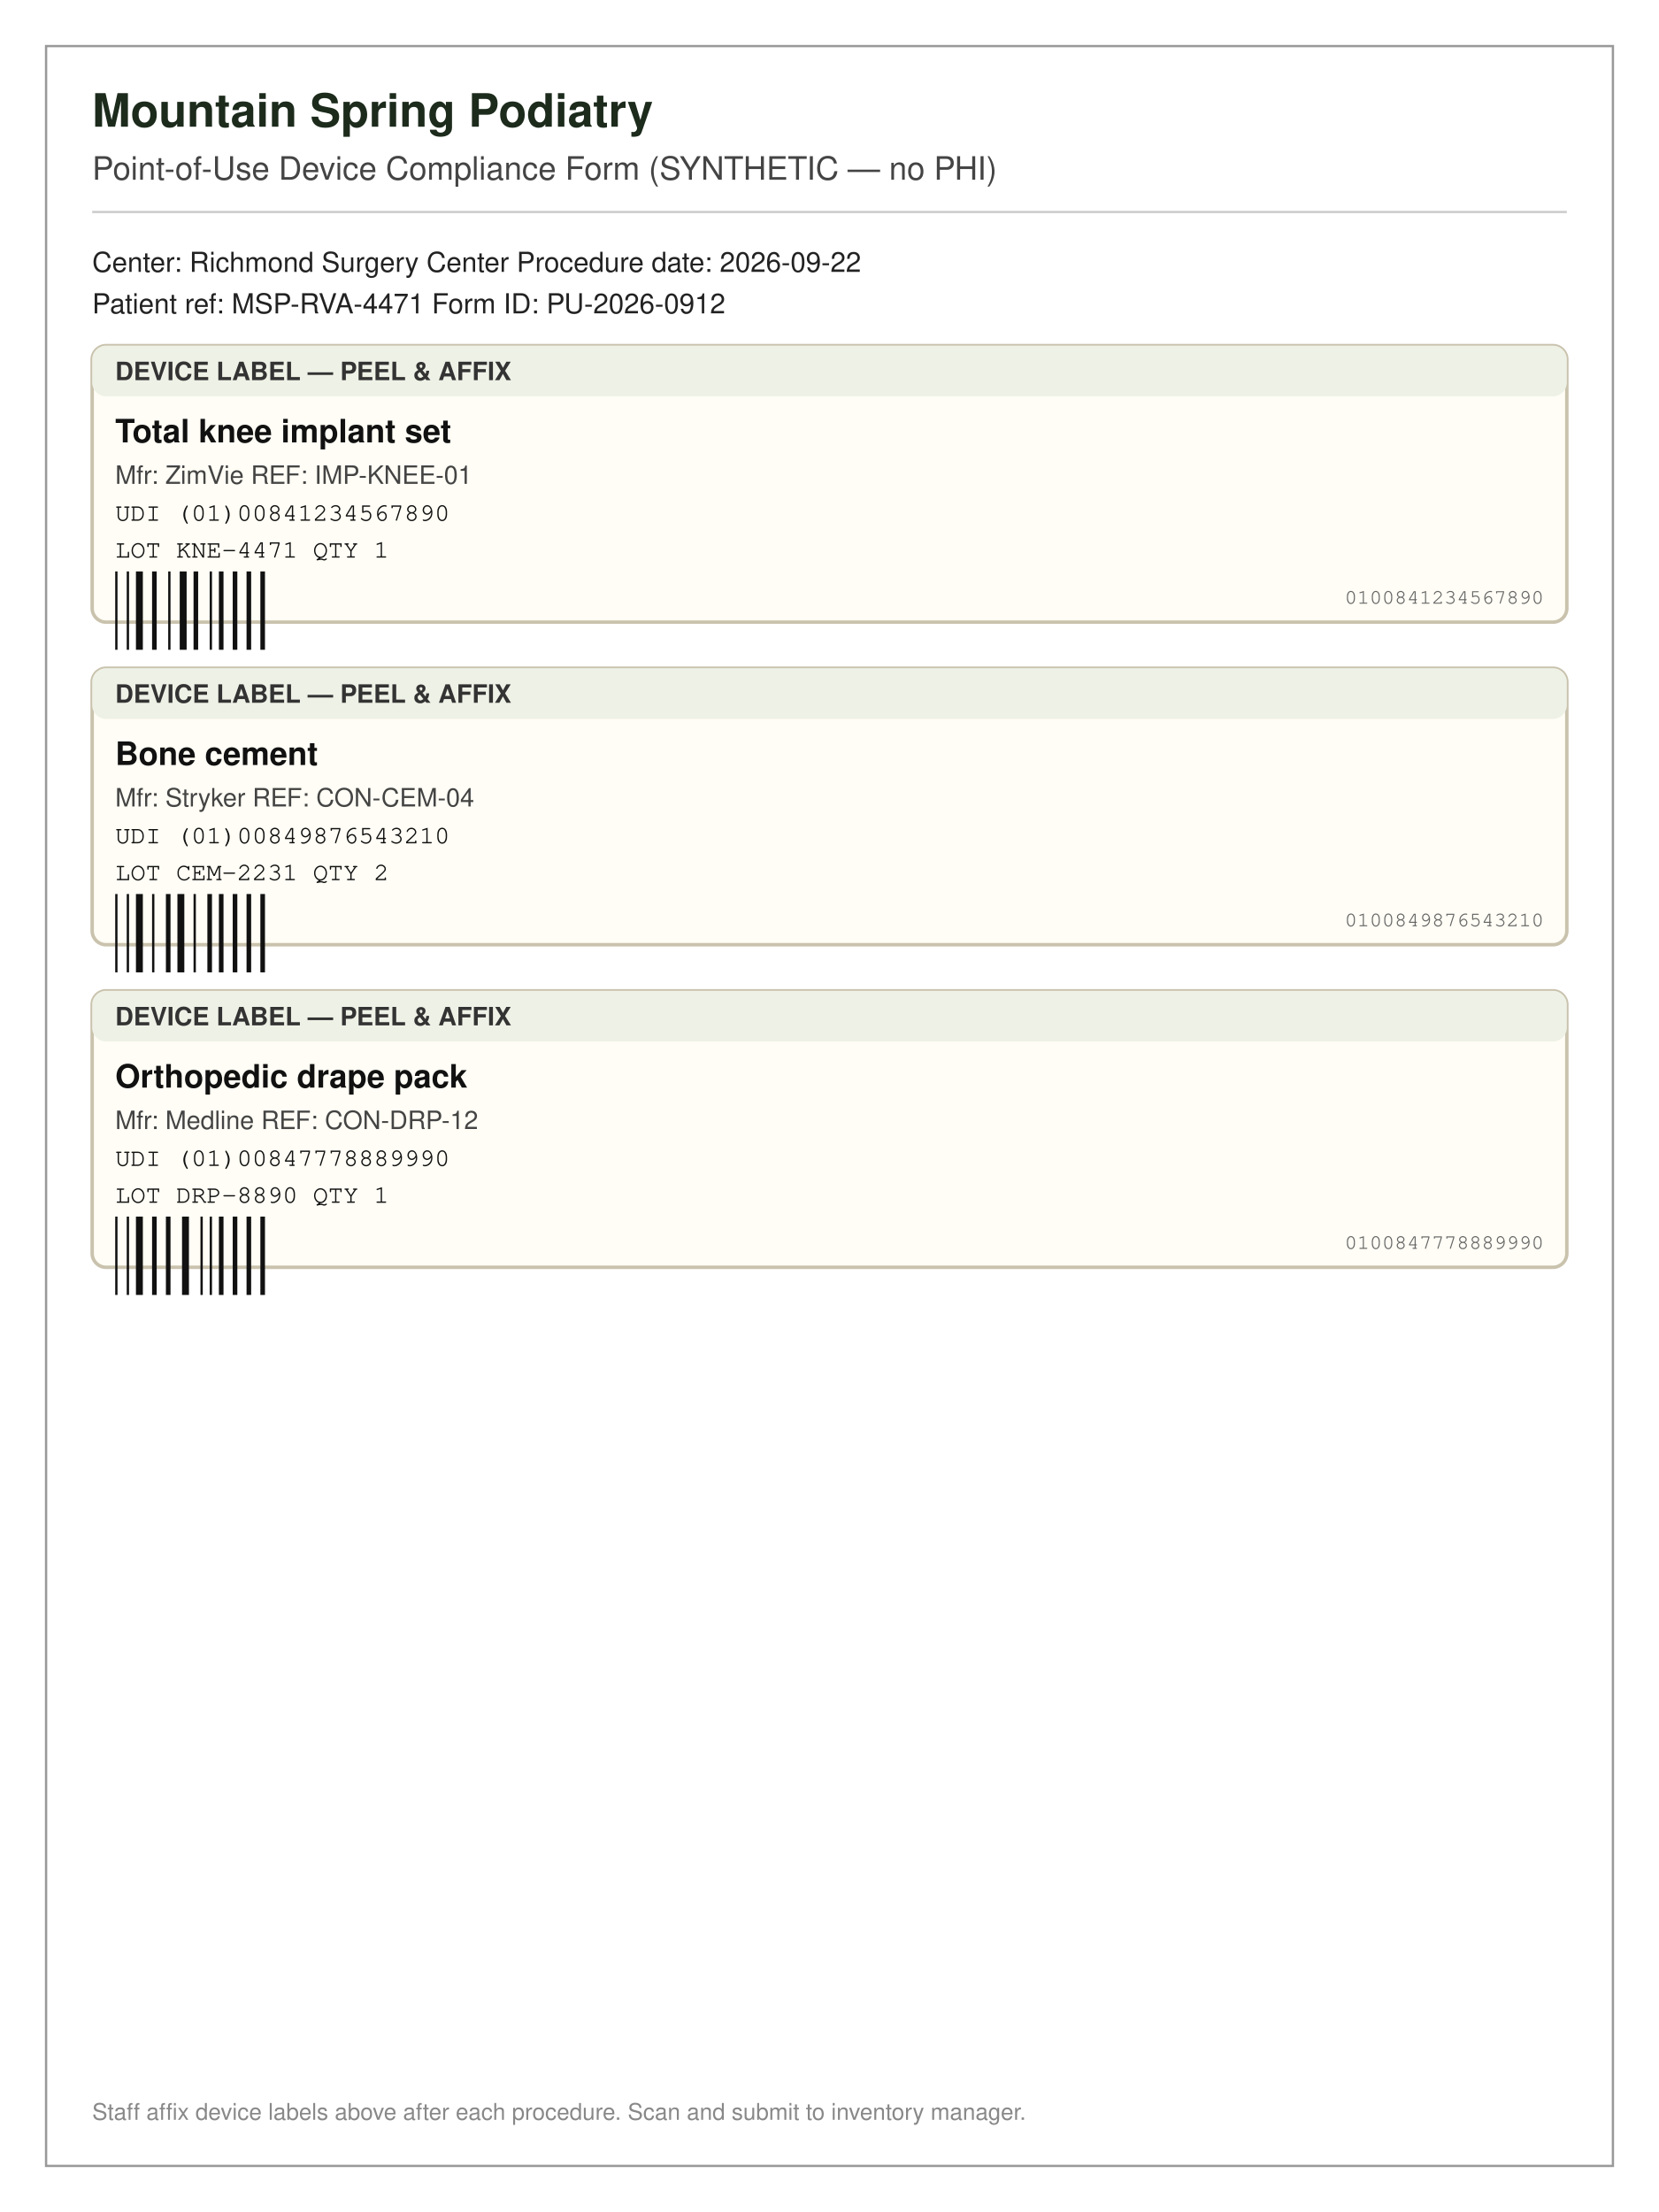
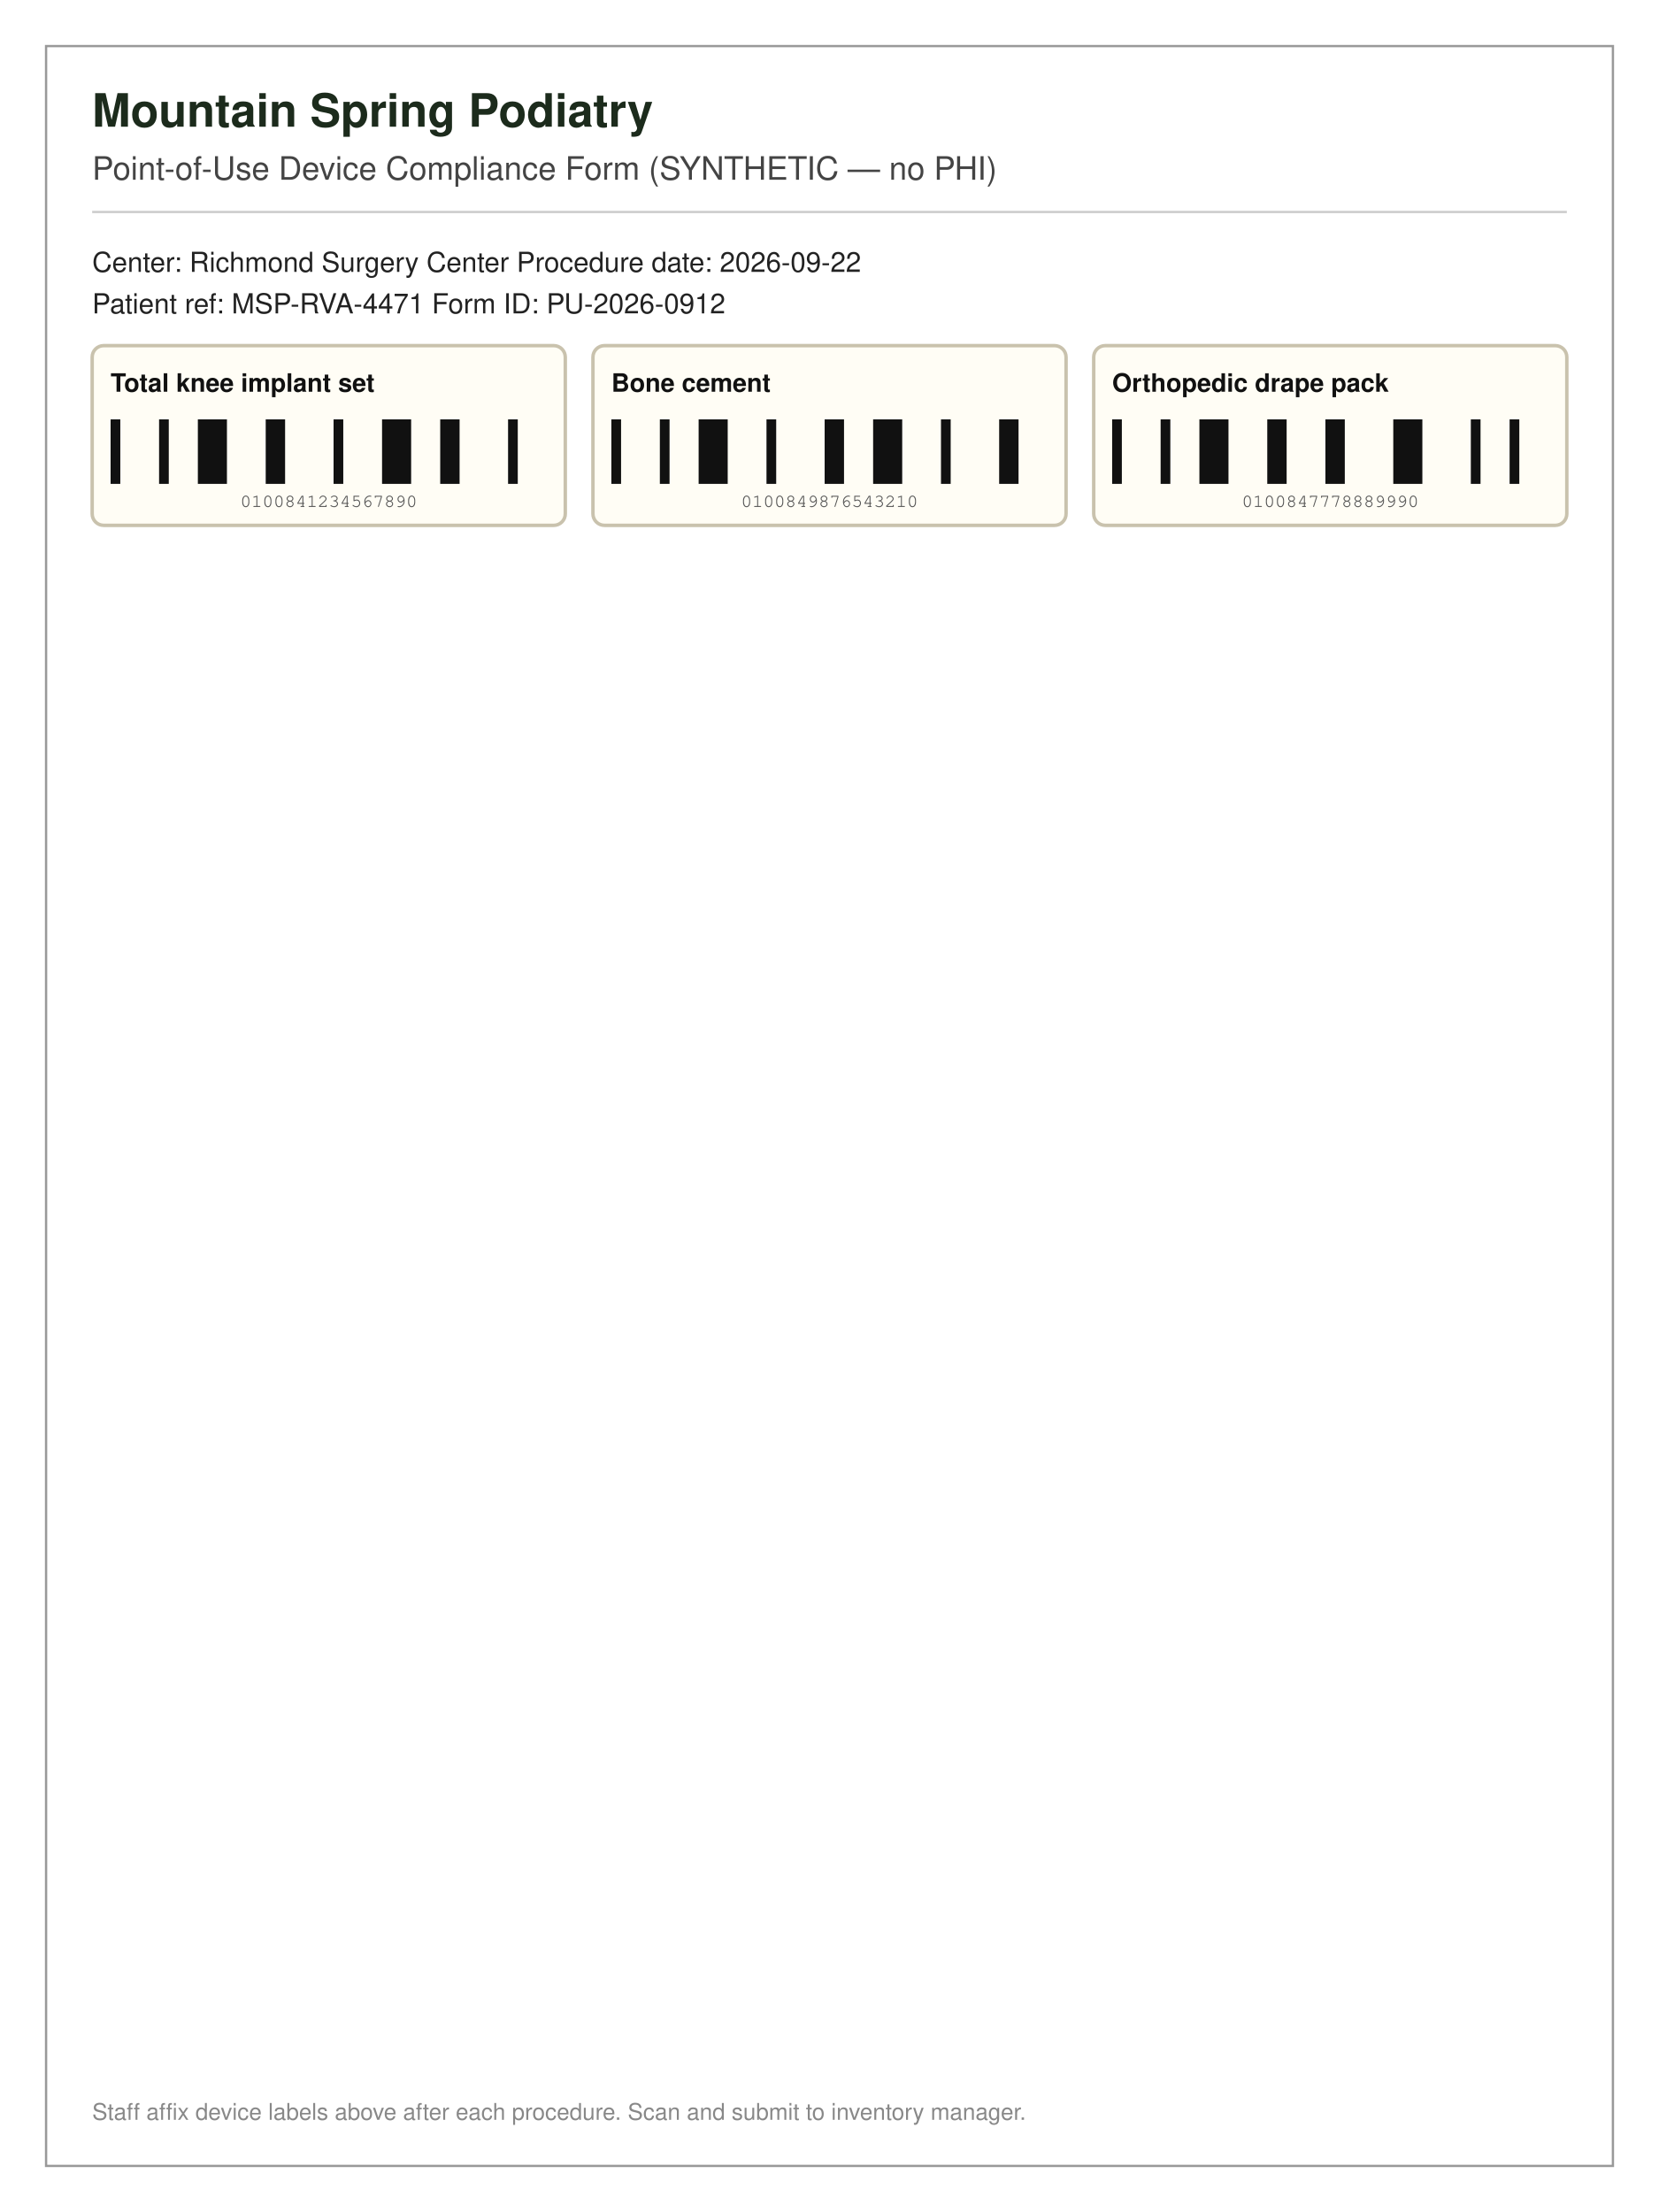
<svg xmlns="http://www.w3.org/2000/svg" width="720" height="960" viewBox="0 0 720 960">
  <rect width="720" height="960" fill="#ffffff" />
  <rect x="20" y="20" width="680" height="920" fill="none" stroke="#999" stroke-width="1" />
  <text x="40" y="55" font-family="Helvetica, Arial" font-size="20" font-weight="bold" fill="#1c2b1c">Mountain Spring Podiatry</text>
  <text x="40" y="78" font-family="Helvetica, Arial" font-size="14" fill="#444">Point-of-Use Device Compliance Form (SYNTHETIC — no PHI)</text>
  <line x1="40" y1="92" x2="680" y2="92" stroke="#ccc" stroke-width="1" />
  <text x="40" y="118" font-family="Helvetica, Arial" font-size="12" fill="#222">Center: Richmond Surgery Center      Procedure date: 2026-09-22</text>
  <text x="40" y="136" font-family="Helvetica, Arial" font-size="12" fill="#222">Patient ref: MSP-RVA-4471      Form ID: PU-2026-0912</text>
  <g transform="translate(40 150)">
-     <rect x="0" y="0" width="640" height="120" rx="6" fill="#fffdf5" stroke="#c9c2ad" stroke-width="1.5" />
-     <rect x="0" y="0" width="640" height="22" rx="6" fill="#eef1e6" />
-     <text x="10" y="15" font-family="Helvetica, Arial" font-size="11" font-weight="bold" fill="#333">DEVICE LABEL — PEEL &amp; AFFIX</text>
-     <text x="10" y="42" font-family="Helvetica, Arial" font-size="14" font-weight="bold" fill="#111">Total knee implant set</text>
-     <text x="10" y="60" font-family="Helvetica, Arial" font-size="11" fill="#444">Mfr: ZimVie   REF: IMP-KNEE-01</text>
-     <text x="10" y="76" font-family="Courier, monospace" font-size="11" fill="#111">UDI (01)00841234567890</text>
-     <text x="10" y="92" font-family="Courier, monospace" font-size="11" fill="#111">LOT KNE-4471    QTY 1</text>
-     <rect x="10" y="98" width="1" height="34" fill="#111" />
-     <rect x="15" y="98" width="1" height="34" fill="#111" />
-     <rect x="19" y="98" width="3" height="34" fill="#111" />
-     <rect x="26" y="98" width="2" height="34" fill="#111" />
-     <rect x="33" y="98" width="1" height="34" fill="#111" />
-     <rect x="38" y="98" width="3" height="34" fill="#111" />
-     <rect x="44" y="98" width="2" height="34" fill="#111" />
-     <rect x="51" y="98" width="1" height="34" fill="#111" />
-     <rect x="55" y="98" width="2" height="34" fill="#111" />
-     <rect x="61" y="98" width="2" height="34" fill="#111" />
-     <rect x="67" y="98" width="2" height="34" fill="#111" />
-     <rect x="73" y="98" width="2" height="34" fill="#111" />
-     <text x="630" y="112" text-anchor="end" font-family="Courier, monospace" font-size="9" fill="#666">0100841234567890</text>
+     <rect x="0" y="0" width="205.333" height="78" rx="5" fill="#fffdf5" stroke="#c9c2ad" stroke-width="1.5" />
+     <text x="8" y="20" font-family="Helvetica, Arial" font-size="11" font-weight="bold" fill="#111">Total knee implant set</text>
+     <rect x="8.00" y="32" width="4.21" height="28" fill="#111" />
+     <rect x="29.04" y="32" width="4.21" height="28" fill="#111" />
+     <rect x="45.87" y="32" width="12.62" height="28" fill="#111" />
+     <rect x="75.32" y="32" width="8.41" height="28" fill="#111" />
+     <rect x="104.77" y="32" width="4.21" height="28" fill="#111" />
+     <rect x="125.81" y="32" width="12.62" height="28" fill="#111" />
+     <rect x="151.05" y="32" width="8.41" height="28" fill="#111" />
+     <rect x="180.50" y="32" width="4.21" height="28" fill="#111" />
+     <text x="102.667" y="70" text-anchor="middle" font-family="Courier, monospace" font-size="8" fill="#555">0100841234567890</text>
  </g>
-   <g transform="translate(40 290)">
-     <rect x="0" y="0" width="640" height="120" rx="6" fill="#fffdf5" stroke="#c9c2ad" stroke-width="1.5" />
-     <rect x="0" y="0" width="640" height="22" rx="6" fill="#eef1e6" />
-     <text x="10" y="15" font-family="Helvetica, Arial" font-size="11" font-weight="bold" fill="#333">DEVICE LABEL — PEEL &amp; AFFIX</text>
-     <text x="10" y="42" font-family="Helvetica, Arial" font-size="14" font-weight="bold" fill="#111">Bone cement</text>
-     <text x="10" y="60" font-family="Helvetica, Arial" font-size="11" fill="#444">Mfr: Stryker   REF: CON-CEM-04</text>
-     <text x="10" y="76" font-family="Courier, monospace" font-size="11" fill="#111">UDI (01)00849876543210</text>
-     <text x="10" y="92" font-family="Courier, monospace" font-size="11" fill="#111">LOT CEM-2231    QTY 2</text>
-     <rect x="10" y="98" width="1" height="34" fill="#111" />
-     <rect x="15" y="98" width="1" height="34" fill="#111" />
-     <rect x="19" y="98" width="3" height="34" fill="#111" />
-     <rect x="26" y="98" width="1" height="34" fill="#111" />
-     <rect x="32" y="98" width="2" height="34" fill="#111" />
-     <rect x="37" y="98" width="3" height="34" fill="#111" />
-     <rect x="44" y="98" width="1" height="34" fill="#111" />
-     <rect x="50" y="98" width="2" height="34" fill="#111" />
-     <rect x="55" y="98" width="2" height="34" fill="#111" />
-     <rect x="61" y="98" width="2" height="34" fill="#111" />
-     <rect x="67" y="98" width="2" height="34" fill="#111" />
-     <rect x="73" y="98" width="2" height="34" fill="#111" />
-     <text x="630" y="112" text-anchor="end" font-family="Courier, monospace" font-size="9" fill="#666">0100849876543210</text>
+   <g transform="translate(257.3333 150)">
+     <rect x="0" y="0" width="205.333" height="78" rx="5" fill="#fffdf5" stroke="#c9c2ad" stroke-width="1.5" />
+     <text x="8" y="20" font-family="Helvetica, Arial" font-size="11" font-weight="bold" fill="#111">Bone cement</text>
+     <rect x="8.00" y="32" width="4.21" height="28" fill="#111" />
+     <rect x="29.04" y="32" width="4.21" height="28" fill="#111" />
+     <rect x="45.87" y="32" width="12.62" height="28" fill="#111" />
+     <rect x="75.32" y="32" width="4.21" height="28" fill="#111" />
+     <rect x="100.56" y="32" width="8.41" height="28" fill="#111" />
+     <rect x="121.60" y="32" width="12.62" height="28" fill="#111" />
+     <rect x="151.05" y="32" width="4.21" height="28" fill="#111" />
+     <rect x="176.30" y="32" width="8.41" height="28" fill="#111" />
+     <text x="102.667" y="70" text-anchor="middle" font-family="Courier, monospace" font-size="8" fill="#555">0100849876543210</text>
  </g>
-   <g transform="translate(40 430)">
-     <rect x="0" y="0" width="640" height="120" rx="6" fill="#fffdf5" stroke="#c9c2ad" stroke-width="1.5" />
-     <rect x="0" y="0" width="640" height="22" rx="6" fill="#eef1e6" />
-     <text x="10" y="15" font-family="Helvetica, Arial" font-size="11" font-weight="bold" fill="#333">DEVICE LABEL — PEEL &amp; AFFIX</text>
-     <text x="10" y="42" font-family="Helvetica, Arial" font-size="14" font-weight="bold" fill="#111">Orthopedic drape pack</text>
-     <text x="10" y="60" font-family="Helvetica, Arial" font-size="11" fill="#444">Mfr: Medline   REF: CON-DRP-12</text>
-     <text x="10" y="76" font-family="Courier, monospace" font-size="11" fill="#111">UDI (01)00847778889990</text>
-     <text x="10" y="92" font-family="Courier, monospace" font-size="11" fill="#111">LOT DRP-8890    QTY 1</text>
-     <rect x="10" y="98" width="1" height="34" fill="#111" />
-     <rect x="15" y="98" width="1" height="34" fill="#111" />
-     <rect x="19" y="98" width="3" height="34" fill="#111" />
-     <rect x="26" y="98" width="2" height="34" fill="#111" />
-     <rect x="32" y="98" width="2" height="34" fill="#111" />
-     <rect x="39" y="98" width="3" height="34" fill="#111" />
-     <rect x="47" y="98" width="1" height="34" fill="#111" />
-     <rect x="51" y="98" width="1" height="34" fill="#111" />
-     <rect x="55" y="98" width="2" height="34" fill="#111" />
-     <rect x="61" y="98" width="2" height="34" fill="#111" />
-     <rect x="67" y="98" width="2" height="34" fill="#111" />
-     <rect x="73" y="98" width="2" height="34" fill="#111" />
-     <text x="630" y="112" text-anchor="end" font-family="Courier, monospace" font-size="9" fill="#666">0100847778889990</text>
+   <g transform="translate(474.6667 150)">
+     <rect x="0" y="0" width="205.333" height="78" rx="5" fill="#fffdf5" stroke="#c9c2ad" stroke-width="1.5" />
+     <text x="8" y="20" font-family="Helvetica, Arial" font-size="11" font-weight="bold" fill="#111">Orthopedic drape pack</text>
+     <rect x="8.00" y="32" width="4.21" height="28" fill="#111" />
+     <rect x="29.04" y="32" width="4.21" height="28" fill="#111" />
+     <rect x="45.87" y="32" width="12.62" height="28" fill="#111" />
+     <rect x="75.32" y="32" width="8.41" height="28" fill="#111" />
+     <rect x="100.56" y="32" width="8.41" height="28" fill="#111" />
+     <rect x="130.01" y="32" width="12.62" height="28" fill="#111" />
+     <rect x="163.67" y="32" width="4.21" height="28" fill="#111" />
+     <rect x="180.50" y="32" width="4.21" height="28" fill="#111" />
+     <text x="102.667" y="70" text-anchor="middle" font-family="Courier, monospace" font-size="8" fill="#555">0100847778889990</text>
  </g>
  <text x="40" y="920" font-family="Helvetica, Arial" font-size="10" fill="#888">Staff affix device labels above after each procedure. Scan and submit to inventory manager.</text>
</svg>
